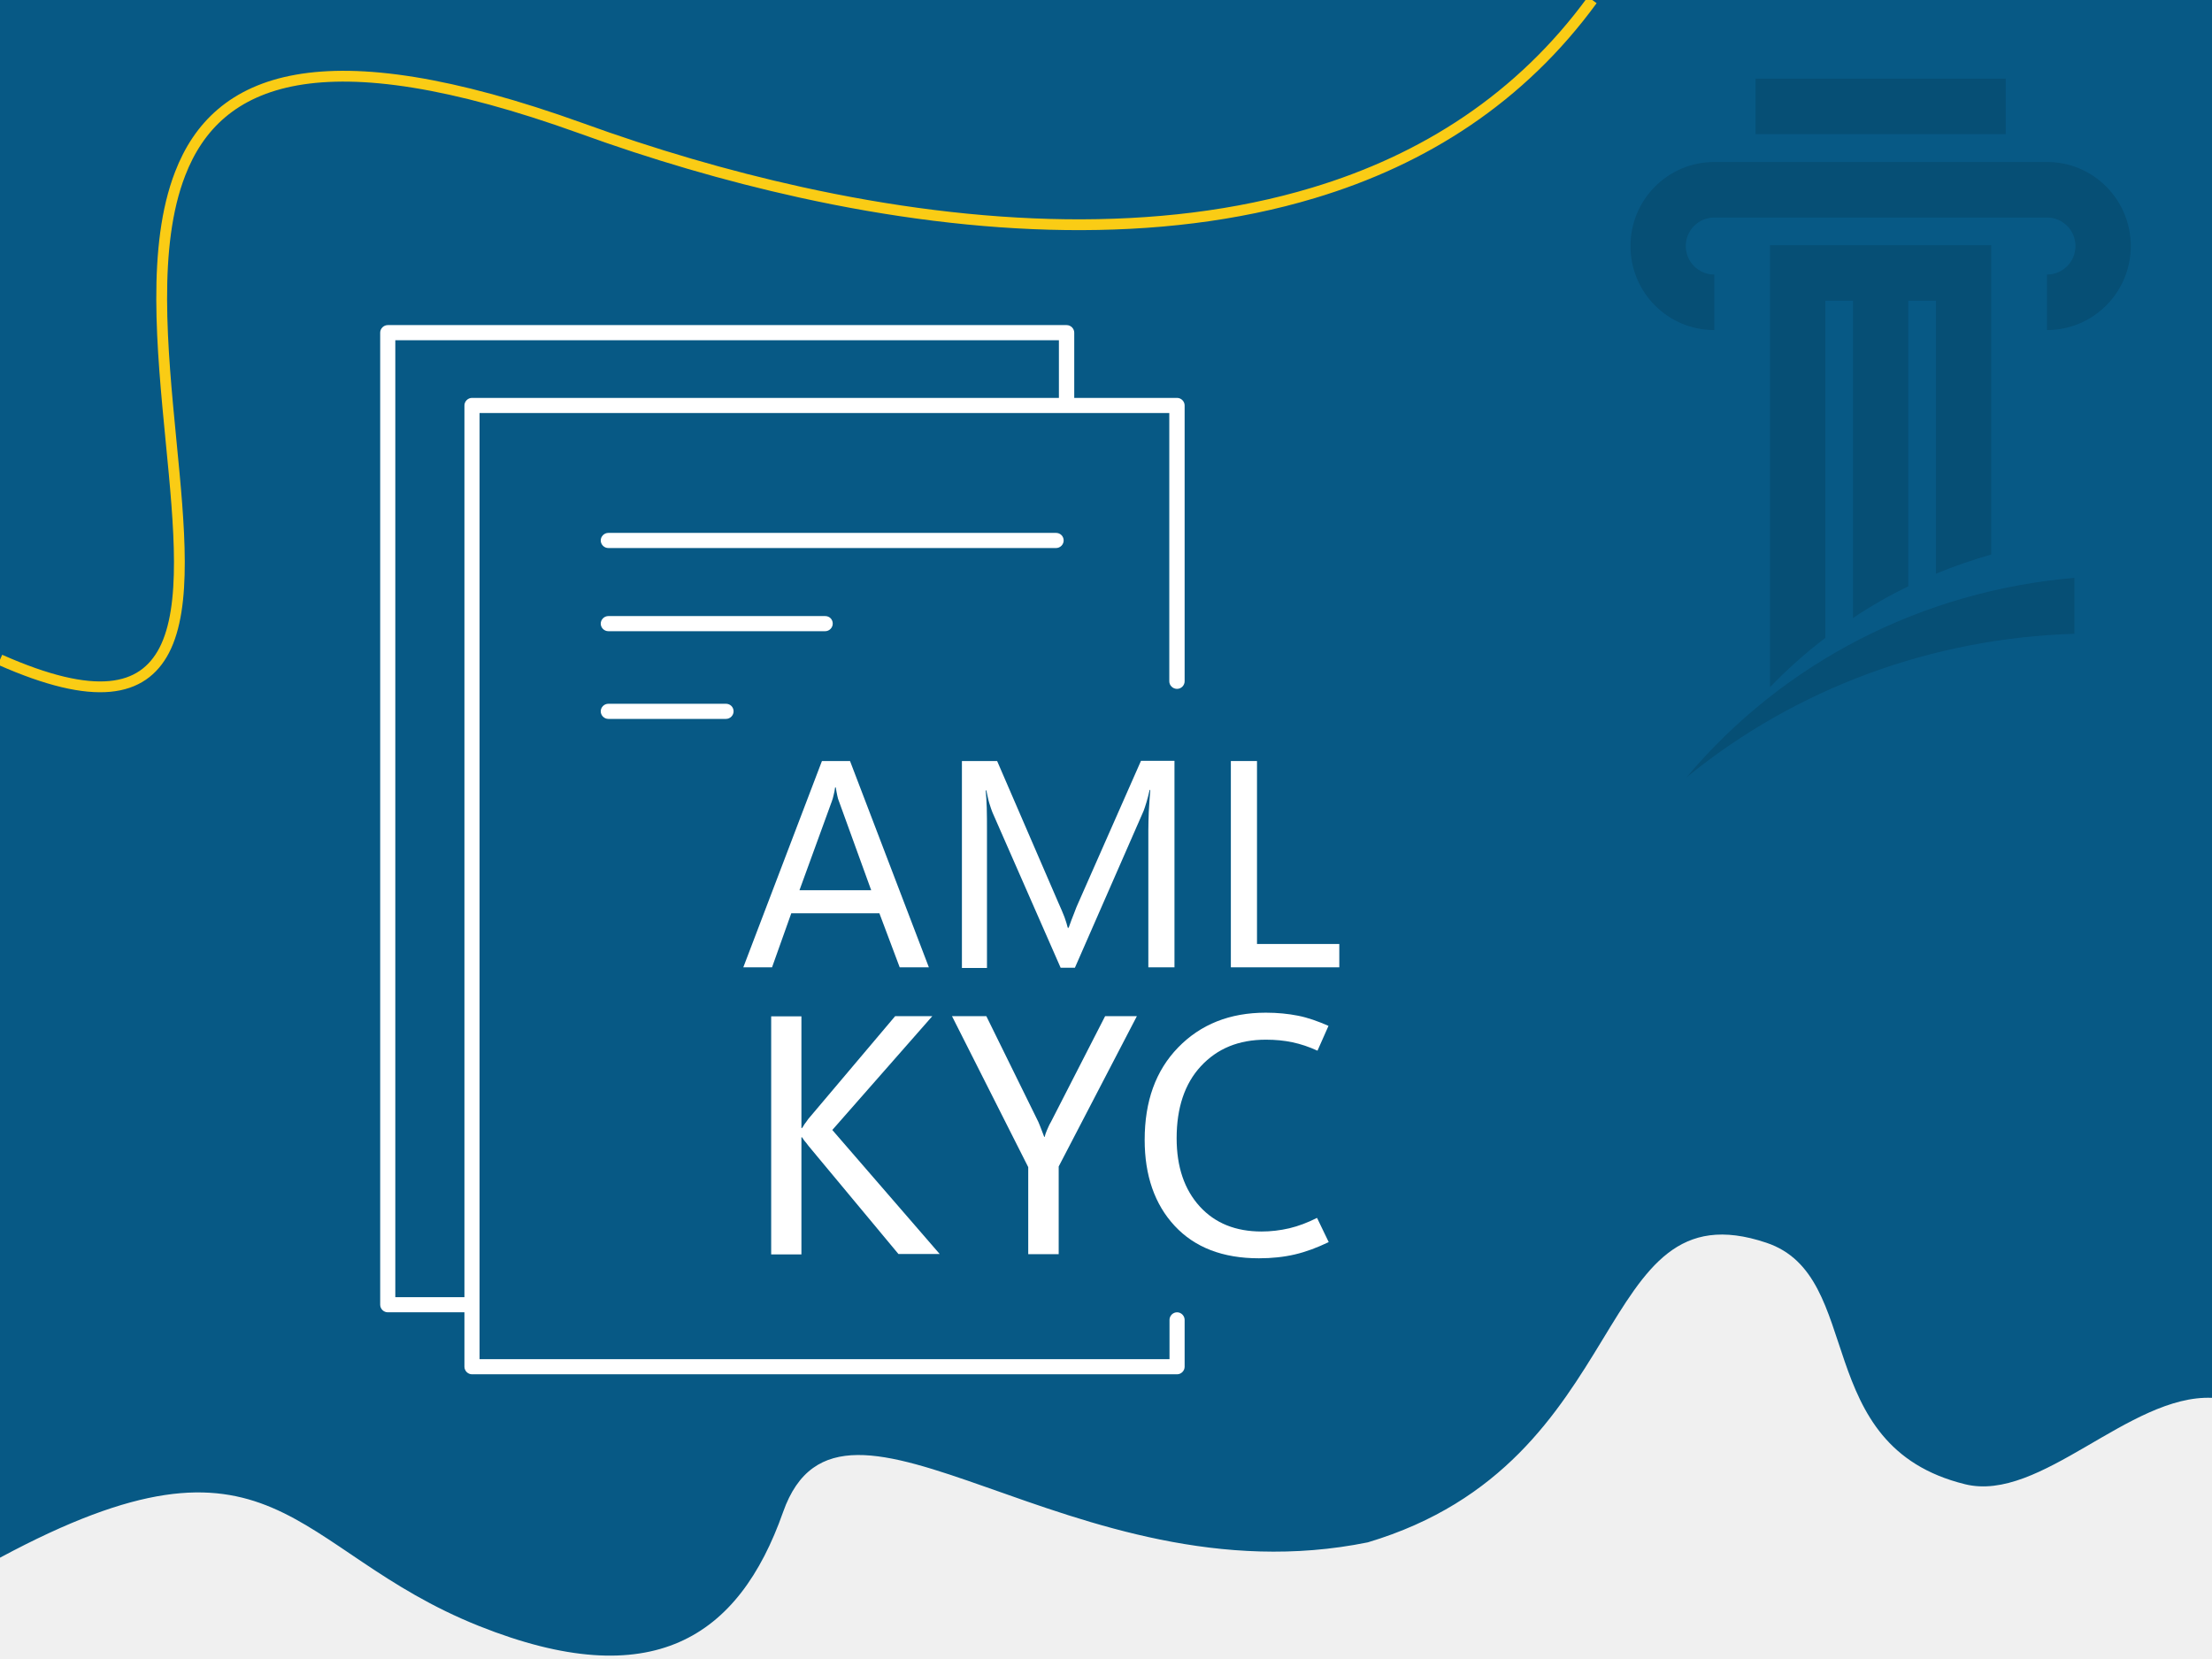
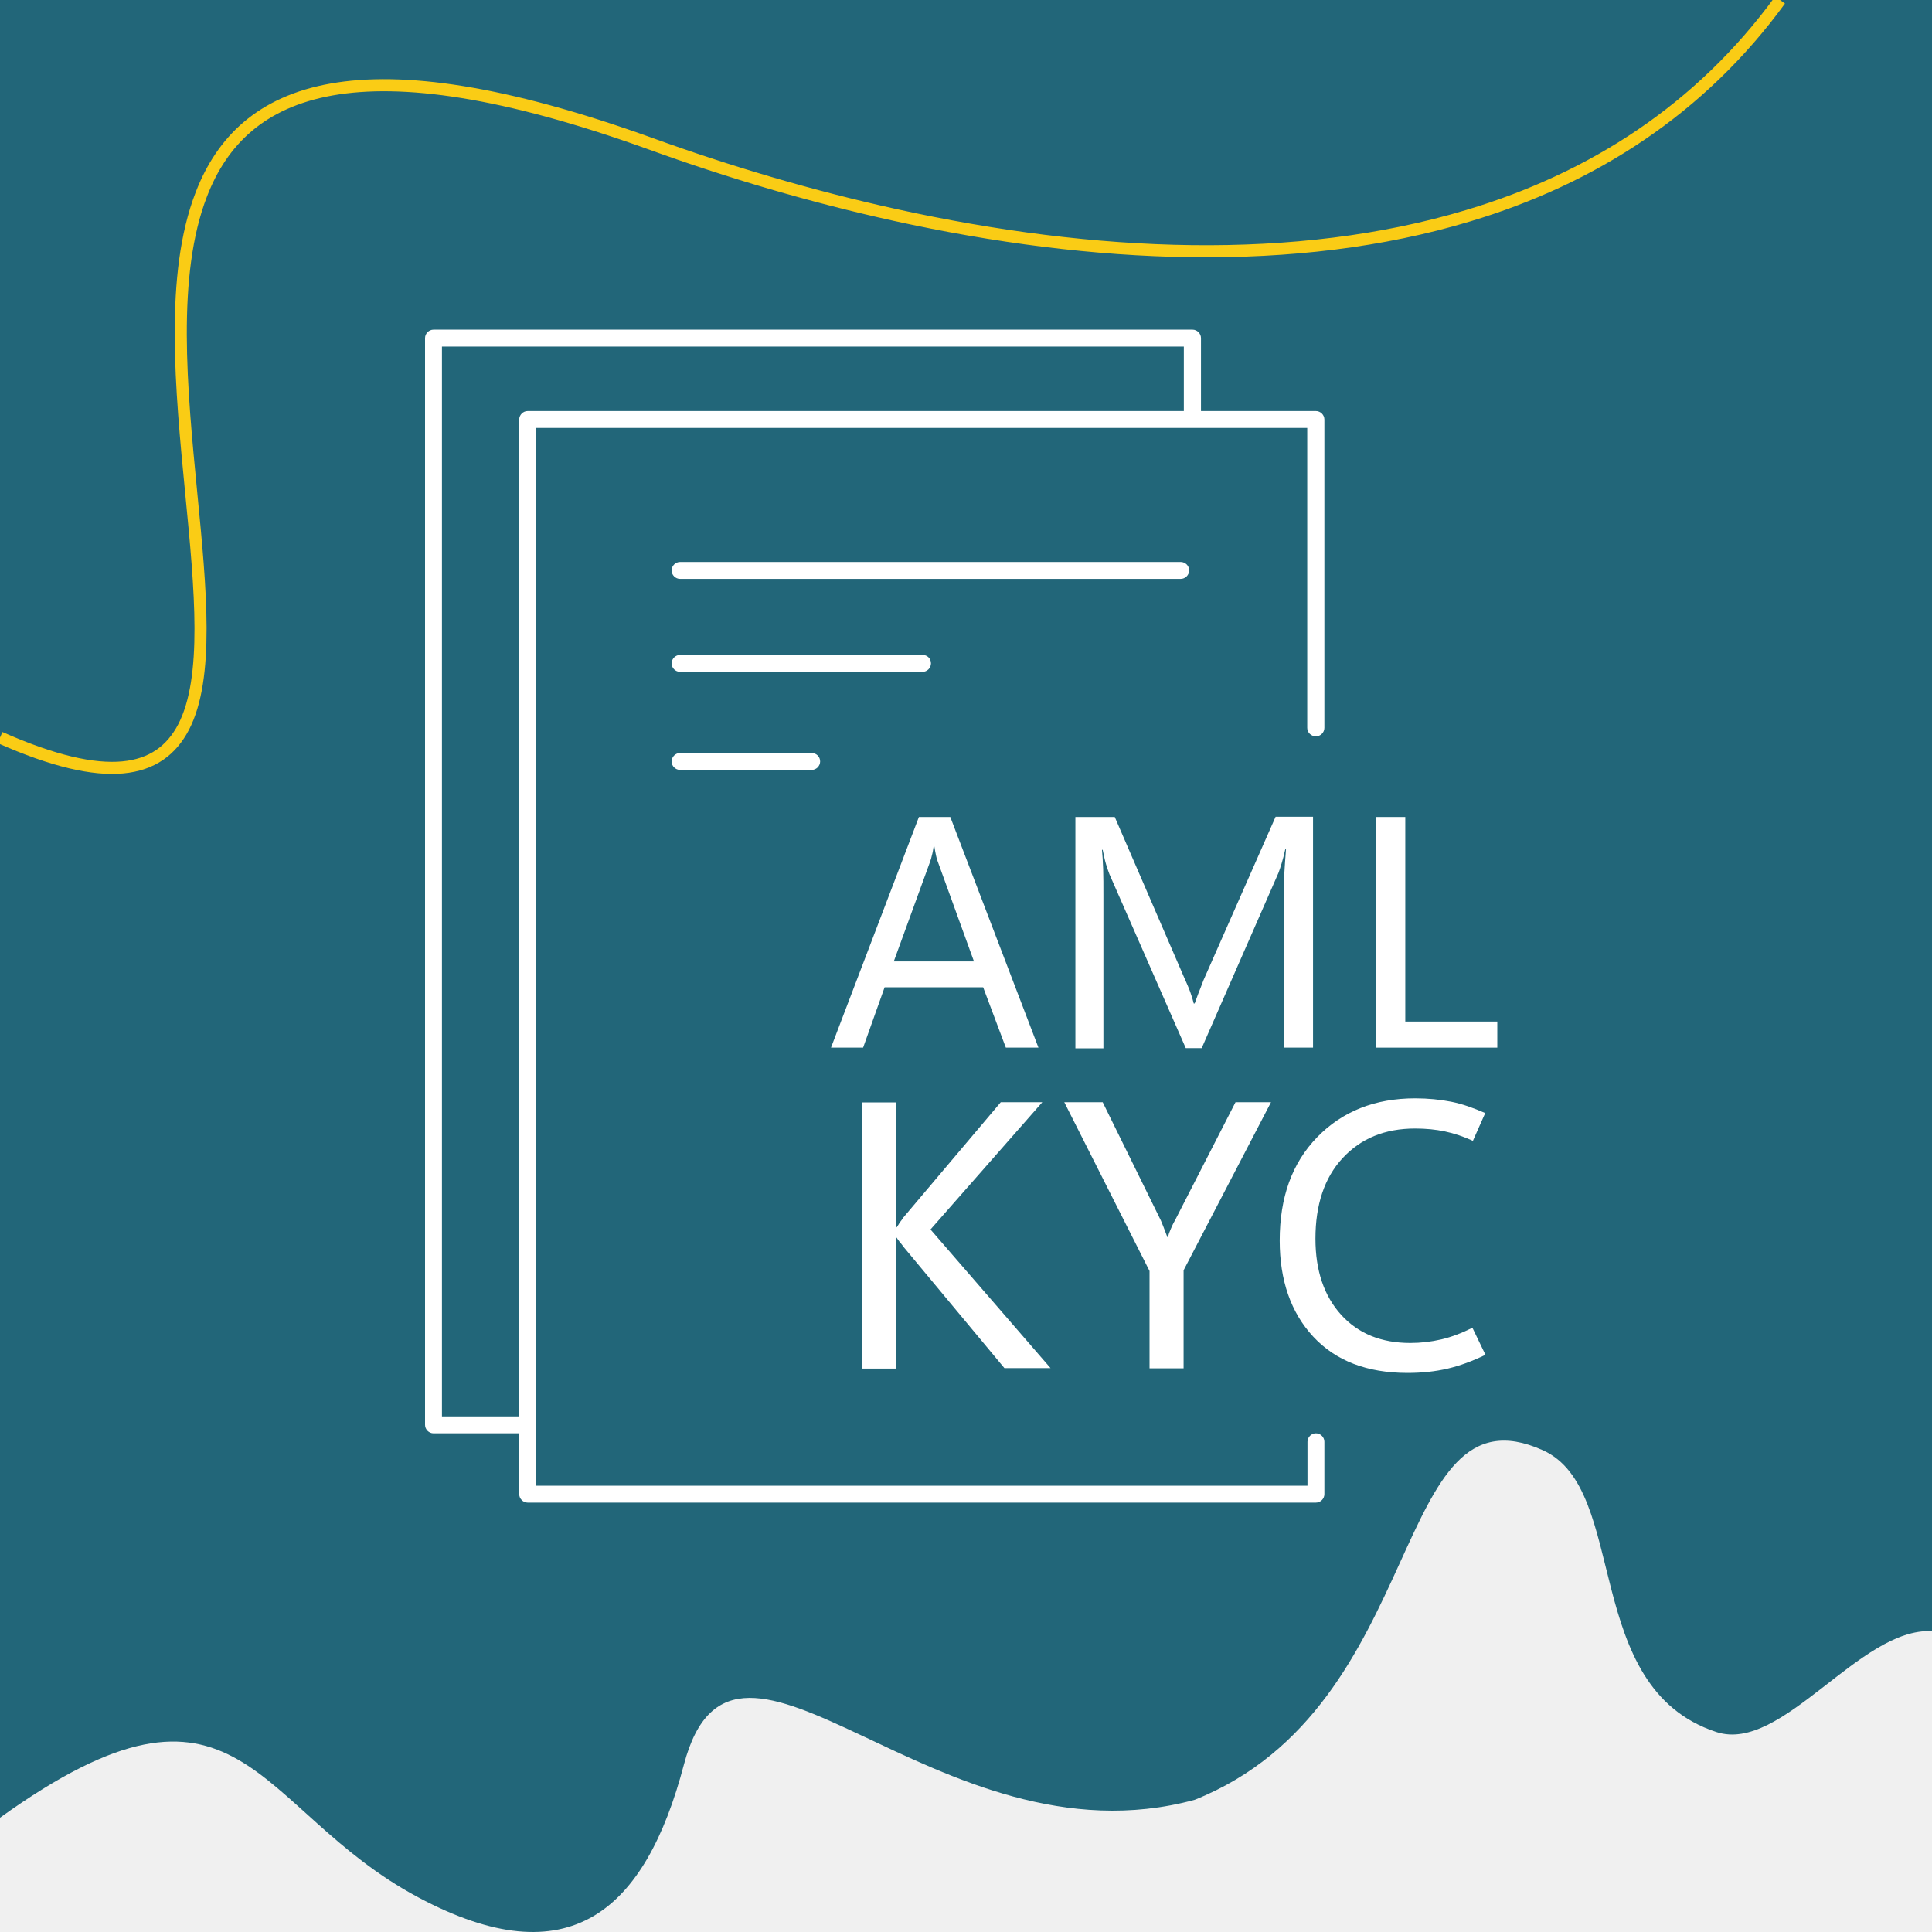
- <svg xmlns="http://www.w3.org/2000/svg" version="1.1" id="Layer_1" x="0px" y="0px" viewBox="0 0 1024 768" style="enable-background:new 0 0 1024 768;" xml:space="preserve">
-   <style type="text/css">
- 	.st0{fill:#075985;}
- 	.st1{fill-rule:evenodd;clip-rule:evenodd;fill:#FFDE16;}
- 	.st2{fill:#FFDE16;stroke:#000000;stroke-miterlimit:10;}
- 	.st3{fill:none;stroke:#FACC15;stroke-width:5;stroke-miterlimit:10;}
- 	.st4{fill:#FFFFFF;}
- 	.st5{opacity:0.12;}
- 	.st6{fill:none;}
- </style>
-   <path class="st0" d="M1024,0v647.1c-38.3-1.6-79.4,48.6-114.3,40c-72-17.7-45.9-96.4-92-111.8C736.3,547.9,758,676.7,633.2,714  c-136.8,27.8-243.5-91.1-270.7-14c-20.5,58.2-60.7,84.7-140.8,52.7C134,717.7,128,652.3,0,721.1V0H1024z" />
-   <path class="st1" d="M750.8,1291.5" />
-   <path class="st2" d="M717.1-512.5" />
-   <path class="st2" d="M952.9-512.1" />
-   <path class="st3" d="M0,305.4c44.2,19.6,66,14.8,76-4.3c10.6-20.4,7.1-57,3.2-96.8C75,161,70.4,113.9,83.4,80.4  c17-44.1,64.9-64.5,185.7-21c32.8,11.9,67,22,101.5,29.6c82.2,18.1,166.1,21.8,237.4,0.3C659.3,73.9,704,45.4,737.1,0" />
-   <path class="st2" d="M419.2-298.8" />
-   <path class="st2" d="M422.1-394" />
-   <path class="st2" d="M426.4-519.1" />
-   <path class="st2" d="M616-541.9" />
-   <g>
-     <g>
-       <path class="st4" d="M344.1,447.8l36.4-95.5h13l36.5,95.5h-13.5l-9.4-25h-40.8l-8.9,25H344.1z M370.1,412.1h33.2L388.4,371    c-0.3-0.7-0.6-1.6-0.8-2.7c-0.2-1-0.5-2.4-0.7-3.8h-0.3c-0.2,1.3-0.4,2.6-0.7,3.6c-0.2,1-0.5,2-0.8,2.8L370.1,412.1z" />
-       <path class="st4" d="M543.6,447.8h-12v-63.4c0-2.6,0.1-5.5,0.2-8.5c0.2-3.2,0.4-6.6,0.7-10.2h-0.3c-0.5,2.3-1,4.1-1.5,5.8    c-0.5,1.6-0.9,2.9-1.3,3.9L497.6,448H491l-31.6-72c-0.4-1-0.9-2.5-1.4-4.1s-0.9-3.7-1.4-6h-0.3c0.2,2.2,0.4,4.8,0.5,8    s0.1,6.9,0.1,11.2v63h-11.6v-95.8h16.3L490,418c1.1,2.5,2.1,4.7,2.8,6.6c0.7,2,1.2,3.6,1.5,4.9h0.4c0.9-2.6,1.8-4.9,2.6-6.9    c0.7-2,1.4-3.6,2-4.9l28.9-65.5h15.5v95.6H543.6z" />
-       <path class="st4" d="M620,447.8h-50.2v-95.5h12.1V437H620V447.8z" />
-       <path class="st4" d="M435,580.5h-19.1l-41.6-50c-0.7-0.9-1.3-1.8-1.9-2.4c-0.5-0.6-0.8-1.2-1.1-1.6H371v54.2h-14V470.5h14v51.7    h0.3c0.3-0.5,0.8-1.1,1.2-1.9c0.5-0.6,1-1.3,1.6-2.2l40.3-47.7h17.2l-46.3,52.7L435,580.5z" />
-       <path class="st4" d="M526.3,470.4L490.1,540v40.6H476v-40.3l-35.3-69.9h15.9l24.1,49c0.1,0.3,0.4,1,0.9,2.2c0.4,1.1,1,2.7,1.8,4.7    h0.2c0.2-0.9,0.6-2.1,1.1-3.2c0.5-1.1,1-2.4,1.8-3.7l25.1-49L526.3,470.4L526.3,470.4z" />
-       <path class="st4" d="M615.1,575c-5.4,2.6-10.5,4.5-15.6,5.7s-10.7,1.8-16.7,1.8c-16.7,0-29.7-5-39-15s-13.9-23.4-13.9-39.8    c0-17.9,5.1-32.1,15.5-42.8s23.9-16.1,40.6-16.1c5.4,0,10.3,0.5,14.9,1.4c4.6,0.9,9.3,2.6,14.1,4.7l-5.1,11.5    c-3.9-1.8-7.8-3.1-11.6-3.9s-7.8-1.2-12.3-1.2c-12.6,0-22.5,4.1-30.1,12.3c-7.5,8.1-11.2,19.3-11.2,33.3    c0,13.3,3.6,23.8,10.7,31.6c7.1,7.8,16.7,11.6,28.6,11.6c4.3,0,8.6-0.5,12.9-1.5c4.2-1,8.4-2.6,12.8-4.8L615.1,575z" />
-     </g>
-     <g>
-       <path class="st4" d="M544.9,318.9c1.9,0,3.5-1.6,3.5-3.5V187.7c0-1.9-1.6-3.5-3.5-3.5h-47.6V154c0-1.9-1.6-3.5-3.5-3.5H179.5    c-1.9,0-3.5,1.6-3.5,3.5v450c0,1.9,1.6,3.5,3.5,3.5H215v25.2c0,1.9,1.6,3.5,3.5,3.5h326.4c1.9,0,3.5-1.6,3.5-3.5V611    c0-1.9-1.6-3.5-3.5-3.5s-3.5,1.6-3.5,3.5v18.2H222v-438h319.3v124.2C541.3,317.3,542.9,318.9,544.9,318.9z M490.2,184.2H218.5    c-1.9,0-3.5,1.6-3.5,3.5v412.8h-32v-443h307.2V184.2z" />
-       <path class="st4" d="M492.4,250.2c0,1.9-1.6,3.5-3.5,3.5H281.6c-1.9,0-3.5-1.6-3.5-3.5s1.6-3.5,3.5-3.5h207.3    C490.8,246.7,492.4,248.2,492.4,250.2z" />
-       <path class="st4" d="M385.5,288.7c0,1.9-1.6,3.5-3.5,3.5H281.6c-1.9,0-3.5-1.6-3.5-3.5s1.6-3.5,3.5-3.5H382    C384,285.2,385.5,286.7,385.5,288.7z" />
-       <path class="st4" d="M339.6,329.3c0,1.9-1.6,3.5-3.5,3.5h-54.5c-1.9,0-3.5-1.6-3.5-3.5s1.6-3.5,3.5-3.5h54.5    C338,325.8,339.6,327.3,339.6,329.3z" />
-     </g>
+ <svg xmlns="http://www.w3.org/2000/svg" width="800" height="800" viewBox="0 0 800 800" fill="none">
+   <g clip-path="url(#clip0_1_164)">
+     <path d="M800 0V675.438C770.078 673.768 737.969 726.167 710.703 717.19C654.453 698.715 674.844 616.568 638.828 600.494C575.234 571.894 592.188 706.335 494.688 745.268C387.813 774.286 304.453 650.179 283.203 730.655C267.188 791.404 235.781 819.064 173.203 785.663C104.688 749.13 100 680.866 0 752.679V0H800Z" fill="#226679" />
+     <path d="M0 305.4C44.2 325 66 320.2 76 301.1C86.6 280.7 83.1 244.1 79.2 204.3C75 161 70.4 113.9 83.4 80.4C100.4 36.3 148.3 15.9 269.1 59.4C301.9 71.3 336.1 81.4 370.6 89C452.8 107.1 536.7 110.8 608 89.3C659.3 73.9 704 45.4 737.1 0" stroke="#FACC15" stroke-width="5" stroke-miterlimit="10" />
+     <path d="M344.1 433.8L380.5 338.3H393.5L430 433.8H416.5L407.1 408.8H366.3L357.4 433.8H344.1ZM370.1 398.1H403.3L388.4 357C388.1 356.3 387.8 355.4 387.6 354.3C387.4 353.3 387.1 351.9 386.9 350.5H386.6C386.4 351.8 386.2 353.1 385.9 354.1C385.7 355.1 385.4 356.1 385.1 356.9L370.1 398.1Z" fill="white" />
+     <path d="M543.6 433.8H531.6V370.4C531.6 367.8 531.7 364.9 531.8 361.9C532 358.7 532.2 355.3 532.5 351.7H532.2C531.7 354 531.2 355.8 530.7 357.5C530.2 359.1 529.8 360.4 529.4 361.4L497.6 434H491L459.4 362C459 361 458.5 359.5 458 357.9C457.5 356.3 457.1 354.2 456.6 351.9H456.3C456.5 354.1 456.7 356.7 456.8 359.9C456.9 363.1 456.9 366.8 456.9 371.1V434.1H445.3V338.3H461.6L490 404C491.1 406.5 492.1 408.7 492.8 410.6C493.5 412.6 494 414.2 494.3 415.5H494.7C495.6 412.9 496.5 410.6 497.3 408.6C498 406.6 498.7 405 499.3 403.7L528.2 338.2H543.7V433.8H543.6V433.8Z" fill="white" />
+     <path d="M620 433.8H569.8V338.3H581.9V423H620V433.8Z" fill="white" />
+     <path d="M435 566.5H415.9L374.3 516.5C373.6 515.6 373 514.7 372.4 514.1C371.9 513.5 371.6 512.9 371.3 512.5H371V566.7H357V456.5H371V508.2H371.3C371.6 507.7 372.1 507.1 372.5 506.3C373 505.7 373.5 505 374.1 504.1L414.4 456.4H431.6L385.3 509.1L435 566.5Z" fill="white" />
+     <path d="M526.3 456.4L490.1 526V566.6H476V526.3L440.7 456.4H456.6L480.7 505.4C480.8 505.7 481.1 506.4 481.6 507.6C482 508.7 482.6 510.3 483.4 512.3H483.6C483.8 511.4 484.2 510.2 484.7 509.1C485.2 508 485.7 506.7 486.5 505.4L511.6 456.4H526.3Z" fill="white" />
+     <path d="M615.1 561C609.7 563.6 604.6 565.5 599.5 566.7C594.4 567.9 588.8 568.5 582.8 568.5C566.1 568.5 553.1 563.5 543.8 553.5C534.5 543.5 529.9 530.1 529.9 513.7C529.9 495.8 535 481.6 545.4 470.9C555.8 460.2 569.3 454.8 586 454.8C591.4 454.8 596.3 455.3 600.9 456.2C605.5 457.1 610.2 458.8 615 460.9L609.9 472.4C606 470.6 602.1 469.3 598.3 468.5C594.5 467.7 590.5 467.3 586 467.3C573.4 467.3 563.5 471.4 555.9 479.6C548.4 487.7 544.7 498.9 544.7 512.9C544.7 526.2 548.3 536.7 555.4 544.5C562.5 552.3 572.1 556.1 584 556.1C588.3 556.1 592.6 555.6 596.9 554.6C601.1 553.6 605.3 552 609.7 549.8L615.1 561Z" fill="white" />
+     <path d="M544.9 304.9C546.8 304.9 548.4 303.3 548.4 301.4V173.7C548.4 171.8 546.8 170.2 544.9 170.2H497.3V140C497.3 138.1 495.7 136.5 493.8 136.5H179.5C177.6 136.5 176 138.1 176 140V590C176 591.9 177.6 593.5 179.5 593.5H215V618.7C215 620.6 216.6 622.2 218.5 622.2H544.9C546.8 622.2 548.4 620.6 548.4 618.7V597C548.4 595.1 546.8 593.5 544.9 593.5C543 593.5 541.4 595.1 541.4 597V615.2H222V177.2H541.3V301.4C541.3 303.3 542.9 304.9 544.9 304.9ZM490.2 170.2H218.5C216.6 170.2 215 171.8 215 173.7V586.5H183V143.5H490.2V170.2Z" fill="white" />
+     <path d="M492.4 236.2C492.4 238.1 490.8 239.7 488.9 239.7H281.6C279.7 239.7 278.1 238.1 278.1 236.2C278.1 234.3 279.7 232.7 281.6 232.7H488.9C490.8 232.7 492.4 234.2 492.4 236.2Z" fill="white" />
+     <path d="M385.5 274.7C385.5 276.6 383.9 278.2 382 278.2H281.6C279.7 278.2 278.1 276.6 278.1 274.7C278.1 272.8 279.7 271.2 281.6 271.2H382C384 271.2 385.5 272.7 385.5 274.7Z" fill="white" />
+     <path d="M339.6 315.3C339.6 317.2 338 318.8 336.1 318.8H281.6C279.7 318.8 278.1 317.2 278.1 315.3C278.1 313.4 279.7 311.8 281.6 311.8H336.1C338 311.8 339.6 313.3 339.6 315.3Z" fill="white" />
  </g>
-   <g>
-     <g class="st5">
-       <rect x="812.7" y="36.4" width="115.8" height="25.7" />
-       <path d="M960.3,267.5v25.9c-65.8,2-128.9,25.1-179.6,66.5C825.8,306.2,890.3,273.5,960.3,267.5z" />
-       <path d="M921.8,113.5v143.2c-8.7,2.5-17.2,5.4-25.6,8.9V139.2h-12.8v132.2c-8.8,4.3-17.4,9.2-25.6,14.7V139.2h-12.8v156.1    c-9.2,7-17.7,14.6-25.6,22.8V113.5H921.8z" />
-       <path d="M986.4,113.9c0,21.5-17.4,38.9-38.8,38.9v-25.7c7.3,0,13.2-5.9,13.2-13.2s-5.9-13.2-13.2-13.2H793.6    c-7.3,0-13.2,5.9-13.2,13.2s5.9,13.2,13.2,13.2v25.7c-21.5,0-38.8-17.4-38.8-38.9S772.1,75,793.6,75c94.3,0,59.6,0,153.9,0    C969,74.9,986.4,92.4,986.4,113.9z" />
-     </g>
-     <rect x="717.1" class="st6" width="306.9" height="396.3" />
-   </g>
+   <defs>
+     <clipPath id="clip0_1_164">
+       <rect width="800" height="800" fill="white" />
+     </clipPath>
+   </defs>
</svg>
